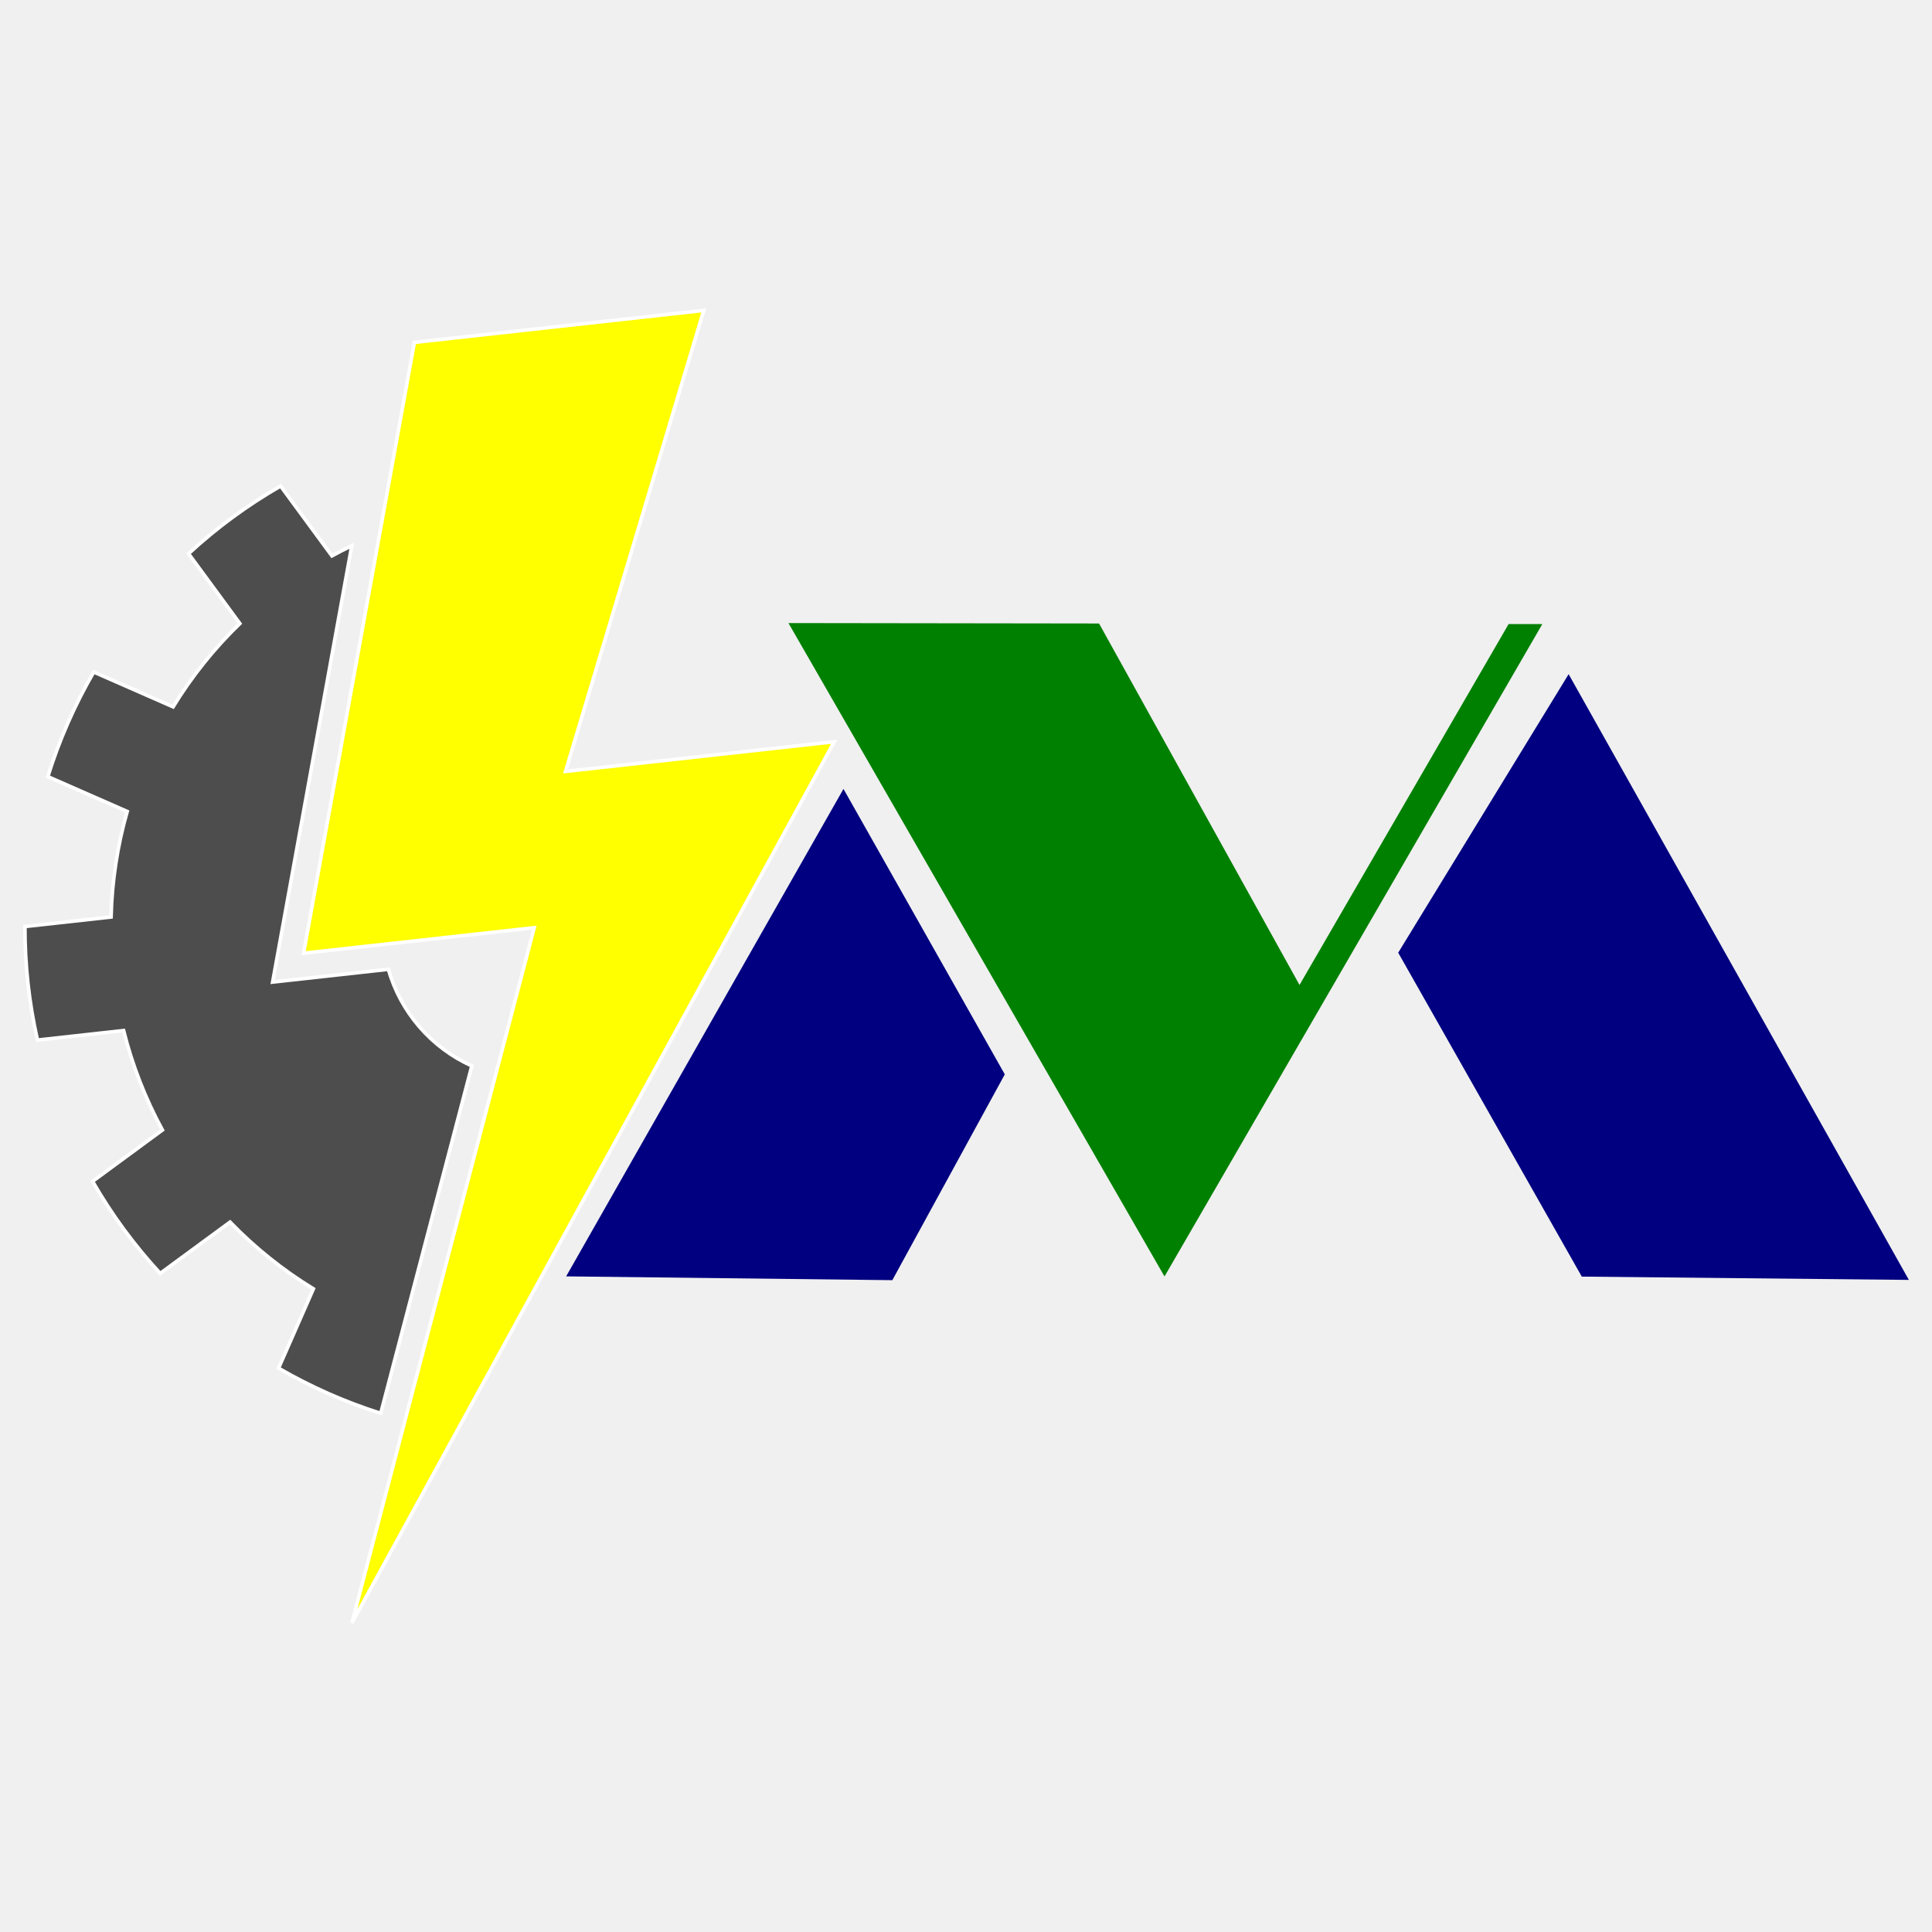
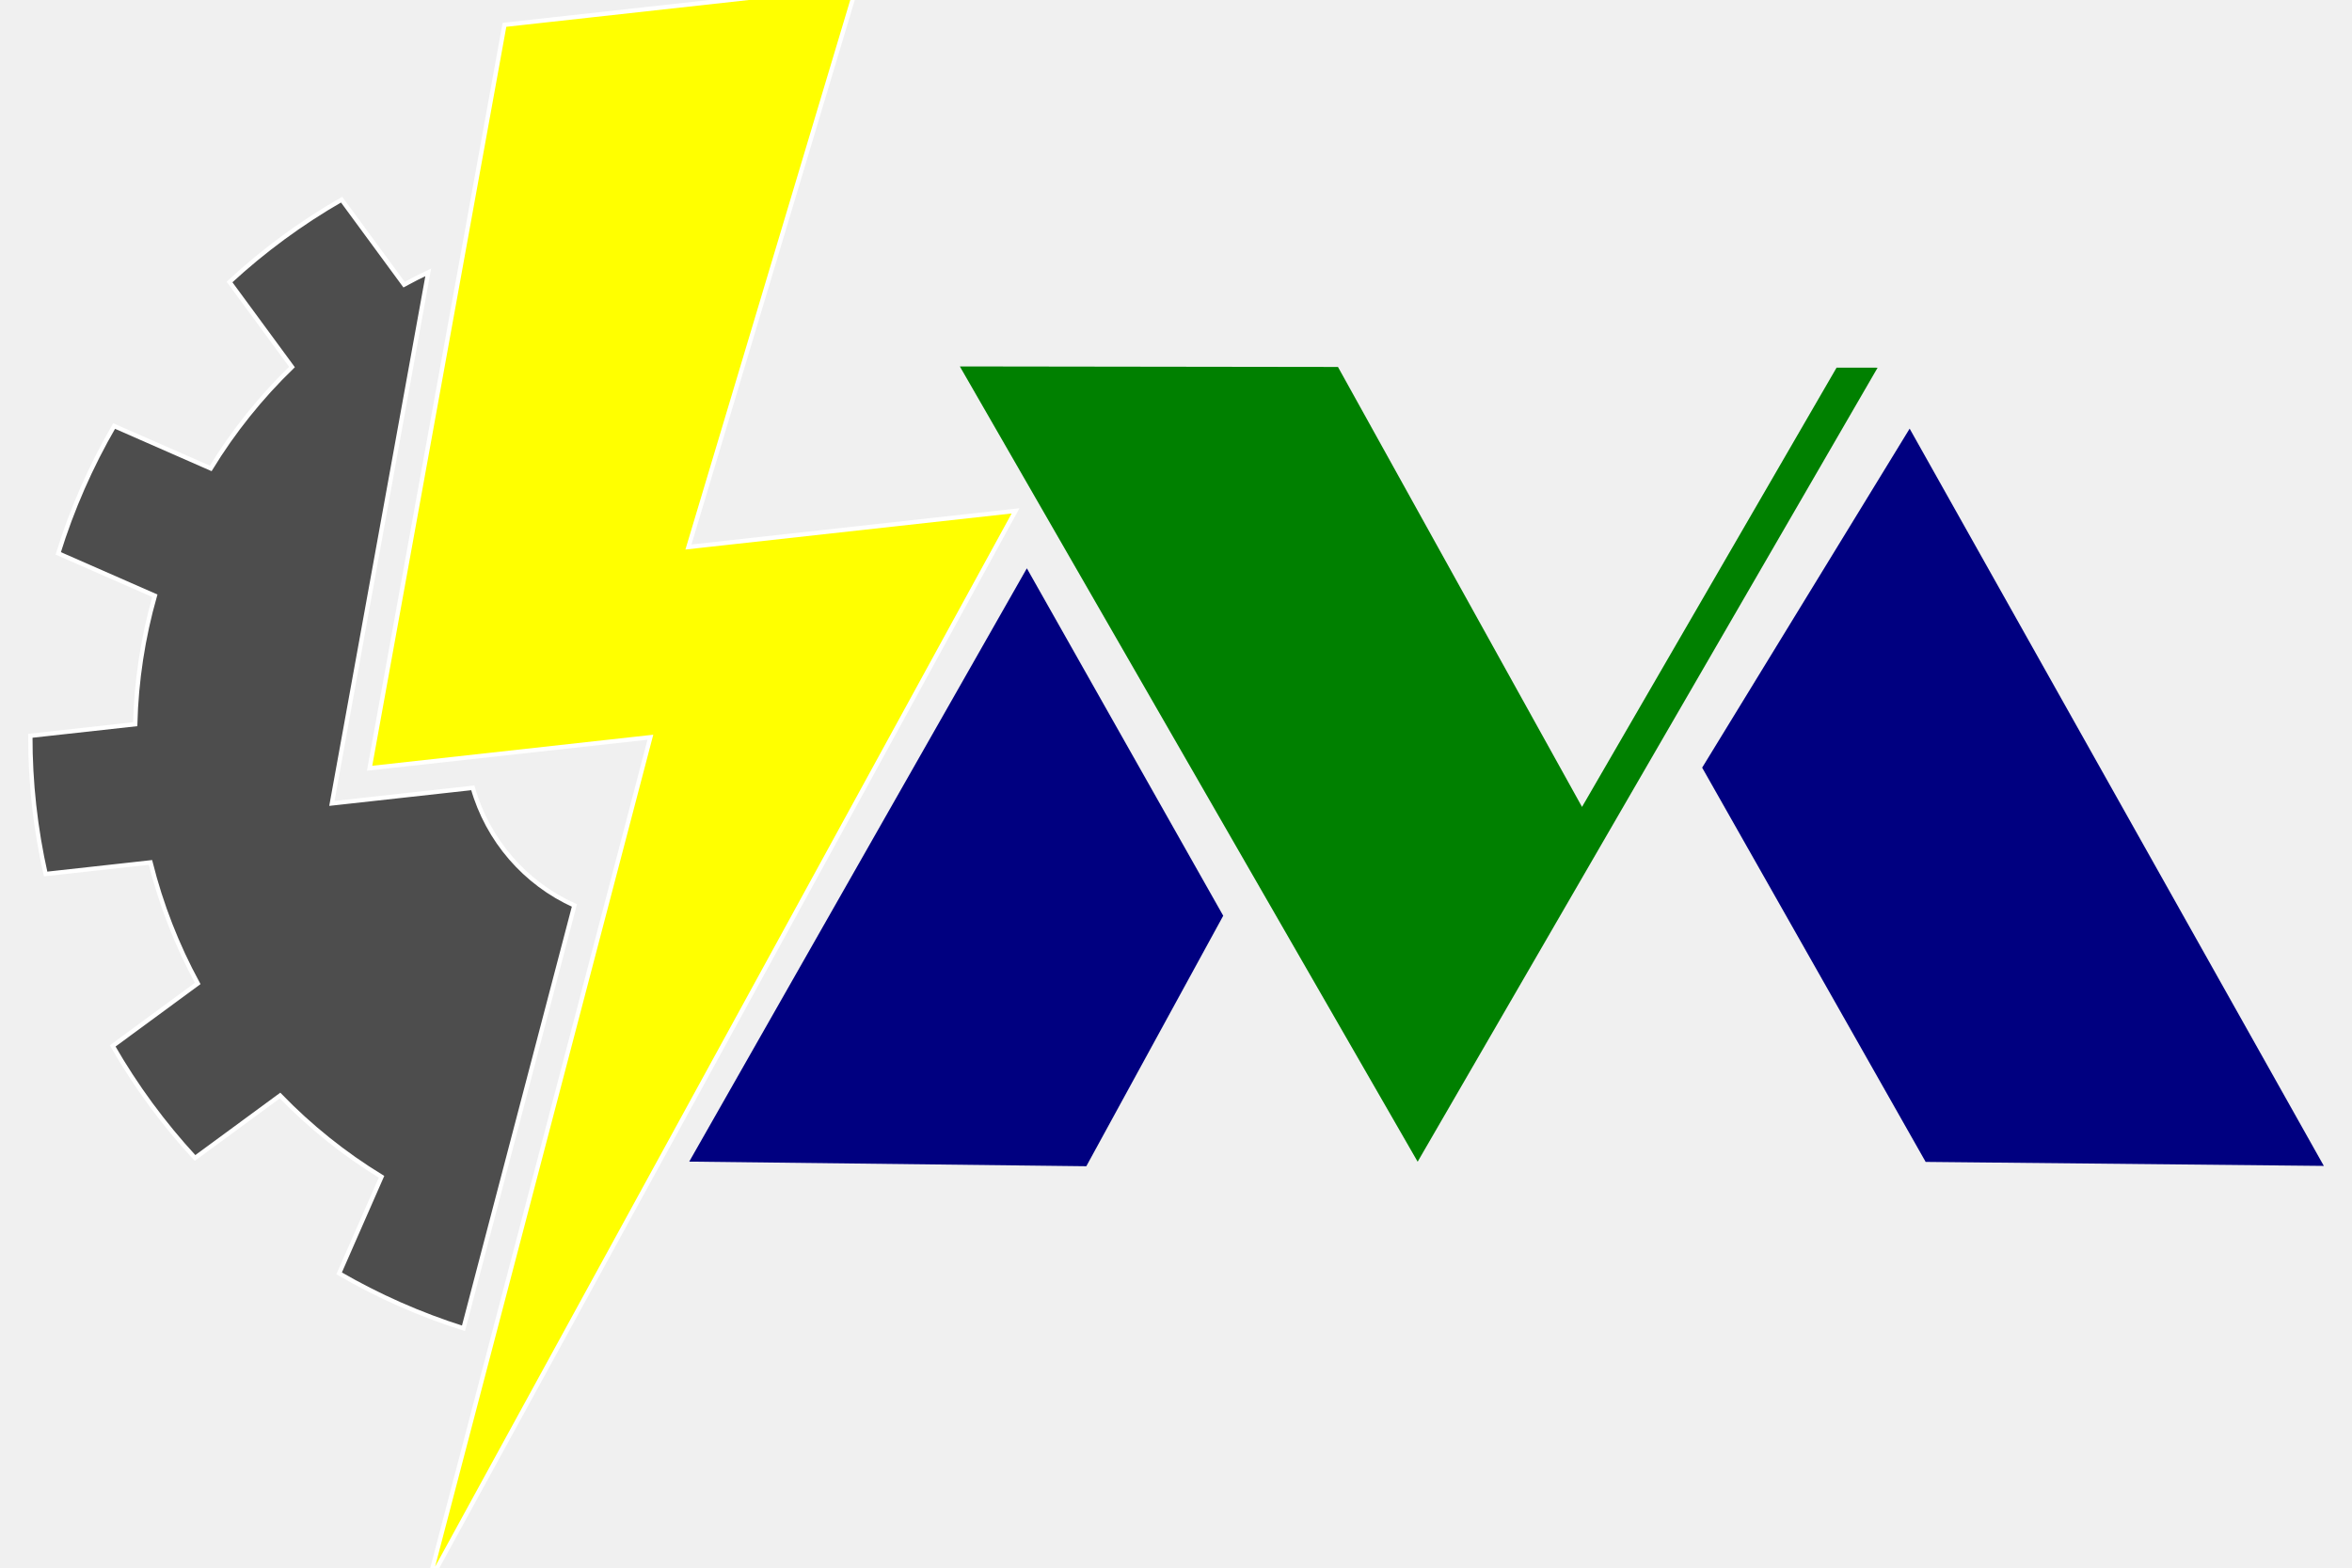
- <svg xmlns="http://www.w3.org/2000/svg" width="600" height="600" viewBox="0 0 600 600" version="1.1" id="svg1" xml:space="preserve">
+ <svg xmlns="http://www.w3.org/2000/svg" width="600" height="400" viewBox="0 0 600 400" version="1.1" id="svg1" xml:space="preserve">
  <defs id="defs1">
    <marker id="DistanceX" orient="auto" refX="0" refY="0" style="overflow:visible">
      <path d="M 3,-3 -3,3 M 0,-5 V 5" style="stroke:#000000;stroke-width:0.5" id="path1" />
    </marker>
    <pattern id="Hatch" patternUnits="userSpaceOnUse" width="8" height="8" x="0" y="0">
      <path d="M8 4 l-4,4" stroke="#000000" stroke-width="0.25" linecap="square" id="path2" />
      <path d="M6 2 l-4,4" stroke="#000000" stroke-width="0.25" linecap="square" id="path3" />
      <path d="M4 0 l-4,4" stroke="#000000" stroke-width="0.25" linecap="square" id="path4" />
    </pattern>
    <symbol id="*Model_Space" />
    <symbol id="*Paper_Space" />
    <symbol id="*Paper_Space0" />
    <symbol id="*U1">
      <path d="m 34.016,1093.094 a 202.205,202.205 0 0 0 -68.031,0" style="fill:none;stroke:#000000" id="path5" />
      <path style="fill:none;stroke:#000000" d="m 34.016,1093.09 v 61.74" id="path6" />
      <path style="fill:none;stroke:#000000" d="m -34.016,1093.09 v 61.74" id="path7" />
    </symbol>
    <symbol id="*U2">
      <path d="m 22.677,1105.954 a 202.205,202.205 0 0 0 -45.354,0" style="fill:none;stroke:#000000" id="path8" />
      <path style="fill:none;stroke:#000000" d="m 22.677,1140.36 v -34.41" id="path9" />
      <path style="fill:none;stroke:#000000" d="m -22.677,1140.36 v -34.41" id="path10" />
    </symbol>
    <symbol id="_None" />
  </defs>
  <g id="layer1" />
-   <g id="g25" transform="translate(-739.5706,-143.6048)">
+   <g id="g25" transform="translate(-739.5706,-243.6048)">
    <g id="g3" transform="matrix(1.023873,0,0,1.023873,847.9619,-158.2711)" style="display:inline;stroke:none">
      <g id="path1-1" transform="matrix(0.9573451,0.01160277,-0.01160277,0.9573451,4.116843,18.94981)" style="stroke:none">
        <path style="color:#000000;display:inline;fill:#008000;fill-opacity:1;stroke:none;-inkscape-stroke:none" d="m 262.425,689.421 -121.635,-205.542 98.395,-1.058 64.893,113.74 64.856,-115.135 6.844,-0.074 3.833,-0.041 z" id="path4-8" />
        <path style="color:#000000;display:none;fill:#000000;stroke:none;stroke-width:1;stroke-dasharray:none" d="m 381.154,480.398 -5.385,0.057 -7.361,0.08 -64.334,114.207 -64.373,-112.824 -100.475,1.08 123.217,208.215 z m -3.086,1.826 -115.664,205.404 -120.053,-202.871 96.316,-1.035 65.414,114.654 65.379,-116.061 6.328,-0.068 z" id="path5-9" />
      </g>
      <g id="path2-8" transform="matrix(0.9926672,0,0,0.9926672,1.953277,2.43192)" style="stroke:none">
        <path style="color:#000000;fill:#000080;fill-opacity:1;stroke:none;-inkscape-stroke:none" d="m 164.046,685.731 -99.668,-1.159 84.743,-148.943 49.289,87.218 z" id="path6-8" />
        <path style="color:#000000;display:none;fill:#000000;stroke:none;-inkscape-stroke:none" d="m 149.123,533.812 -86.277,151.639 101.729,1.182 34.861,-63.793 z m -0.006,3.635 48.268,85.406 -33.867,61.975 -97.609,-1.135 z" id="path7-9" />
      </g>
      <g id="path3-7" transform="matrix(0.9373771,0.01401322,-0.01401322,0.9373771,27.47589,40.92513)" style="stroke:none">
        <path style="color:#000000;fill:#000080;fill-opacity:1;stroke:none;-inkscape-stroke:none" d="M 485.558,677.769 379.729,678.284 318.77,574.384 372.561,483.455 Z" id="path8-8" />
        <path style="color:#000000;display:none;fill:#000000;stroke:none;-inkscape-stroke:none" d="m 372.568,481.684 -54.84,92.699 61.488,104.799 107.895,-0.523 z m -0.014,3.541 111.451,191.656 -103.764,0.504 -60.432,-102.998 z" id="path9-4" />
      </g>
    </g>
    <g id="g23" transform="rotate(-2.578903,875.0272,444.9157)">
      <g id="g24" transform="rotate(-3.728092,881.7855,449.4175)">
        <path d="M 883.071,475.246 A 47.104,47.104 0 0 1 860.612,442.567 H 824.448 L 863.765,310.575 a 131.462,131.462 0 0 0 -6.477,2.452 l -13.457,-23.308 a 158.172,158.172 0 0 0 -30.725,17.739 l 13.457,23.308 a 131.462,131.462 0 0 0 -23.447,23.447 l -23.308,-13.457 a 158.172,158.172 0 0 0 -17.739,30.725 l 23.308,13.457 a 131.462,131.462 0 0 0 -8.582,32.029 h -26.914 a 158.172,158.172 0 0 0 0,35.478 h 26.914 a 131.462,131.462 0 0 0 8.582,32.029 l -23.308,13.457 a 158.172,158.172 0 0 0 17.739,30.725 l 23.308,-13.457 a 131.462,131.462 0 0 0 23.447,23.447 l -13.457,23.308 a 158.172,158.172 0 0 0 29.996,17.419 z" style="fill:#4d4d4d;fill-opacity:1;stroke:#ffffff;stroke-width:1.109;stroke-dasharray:none;stroke-opacity:1" id="path11" />
        <path d="m 980.443,249.944 -58.403,137.588 h 83.955 l -178.917,255.52 79.977,-208.347 h -72.062 l 55.035,-184.761 h 11.793 z" style="fill:#ffff00;fill-opacity:1;stroke:#ffffff;stroke-width:1.109;stroke-dasharray:none;stroke-opacity:1" id="path12" />
      </g>
    </g>
  </g>
</svg>
